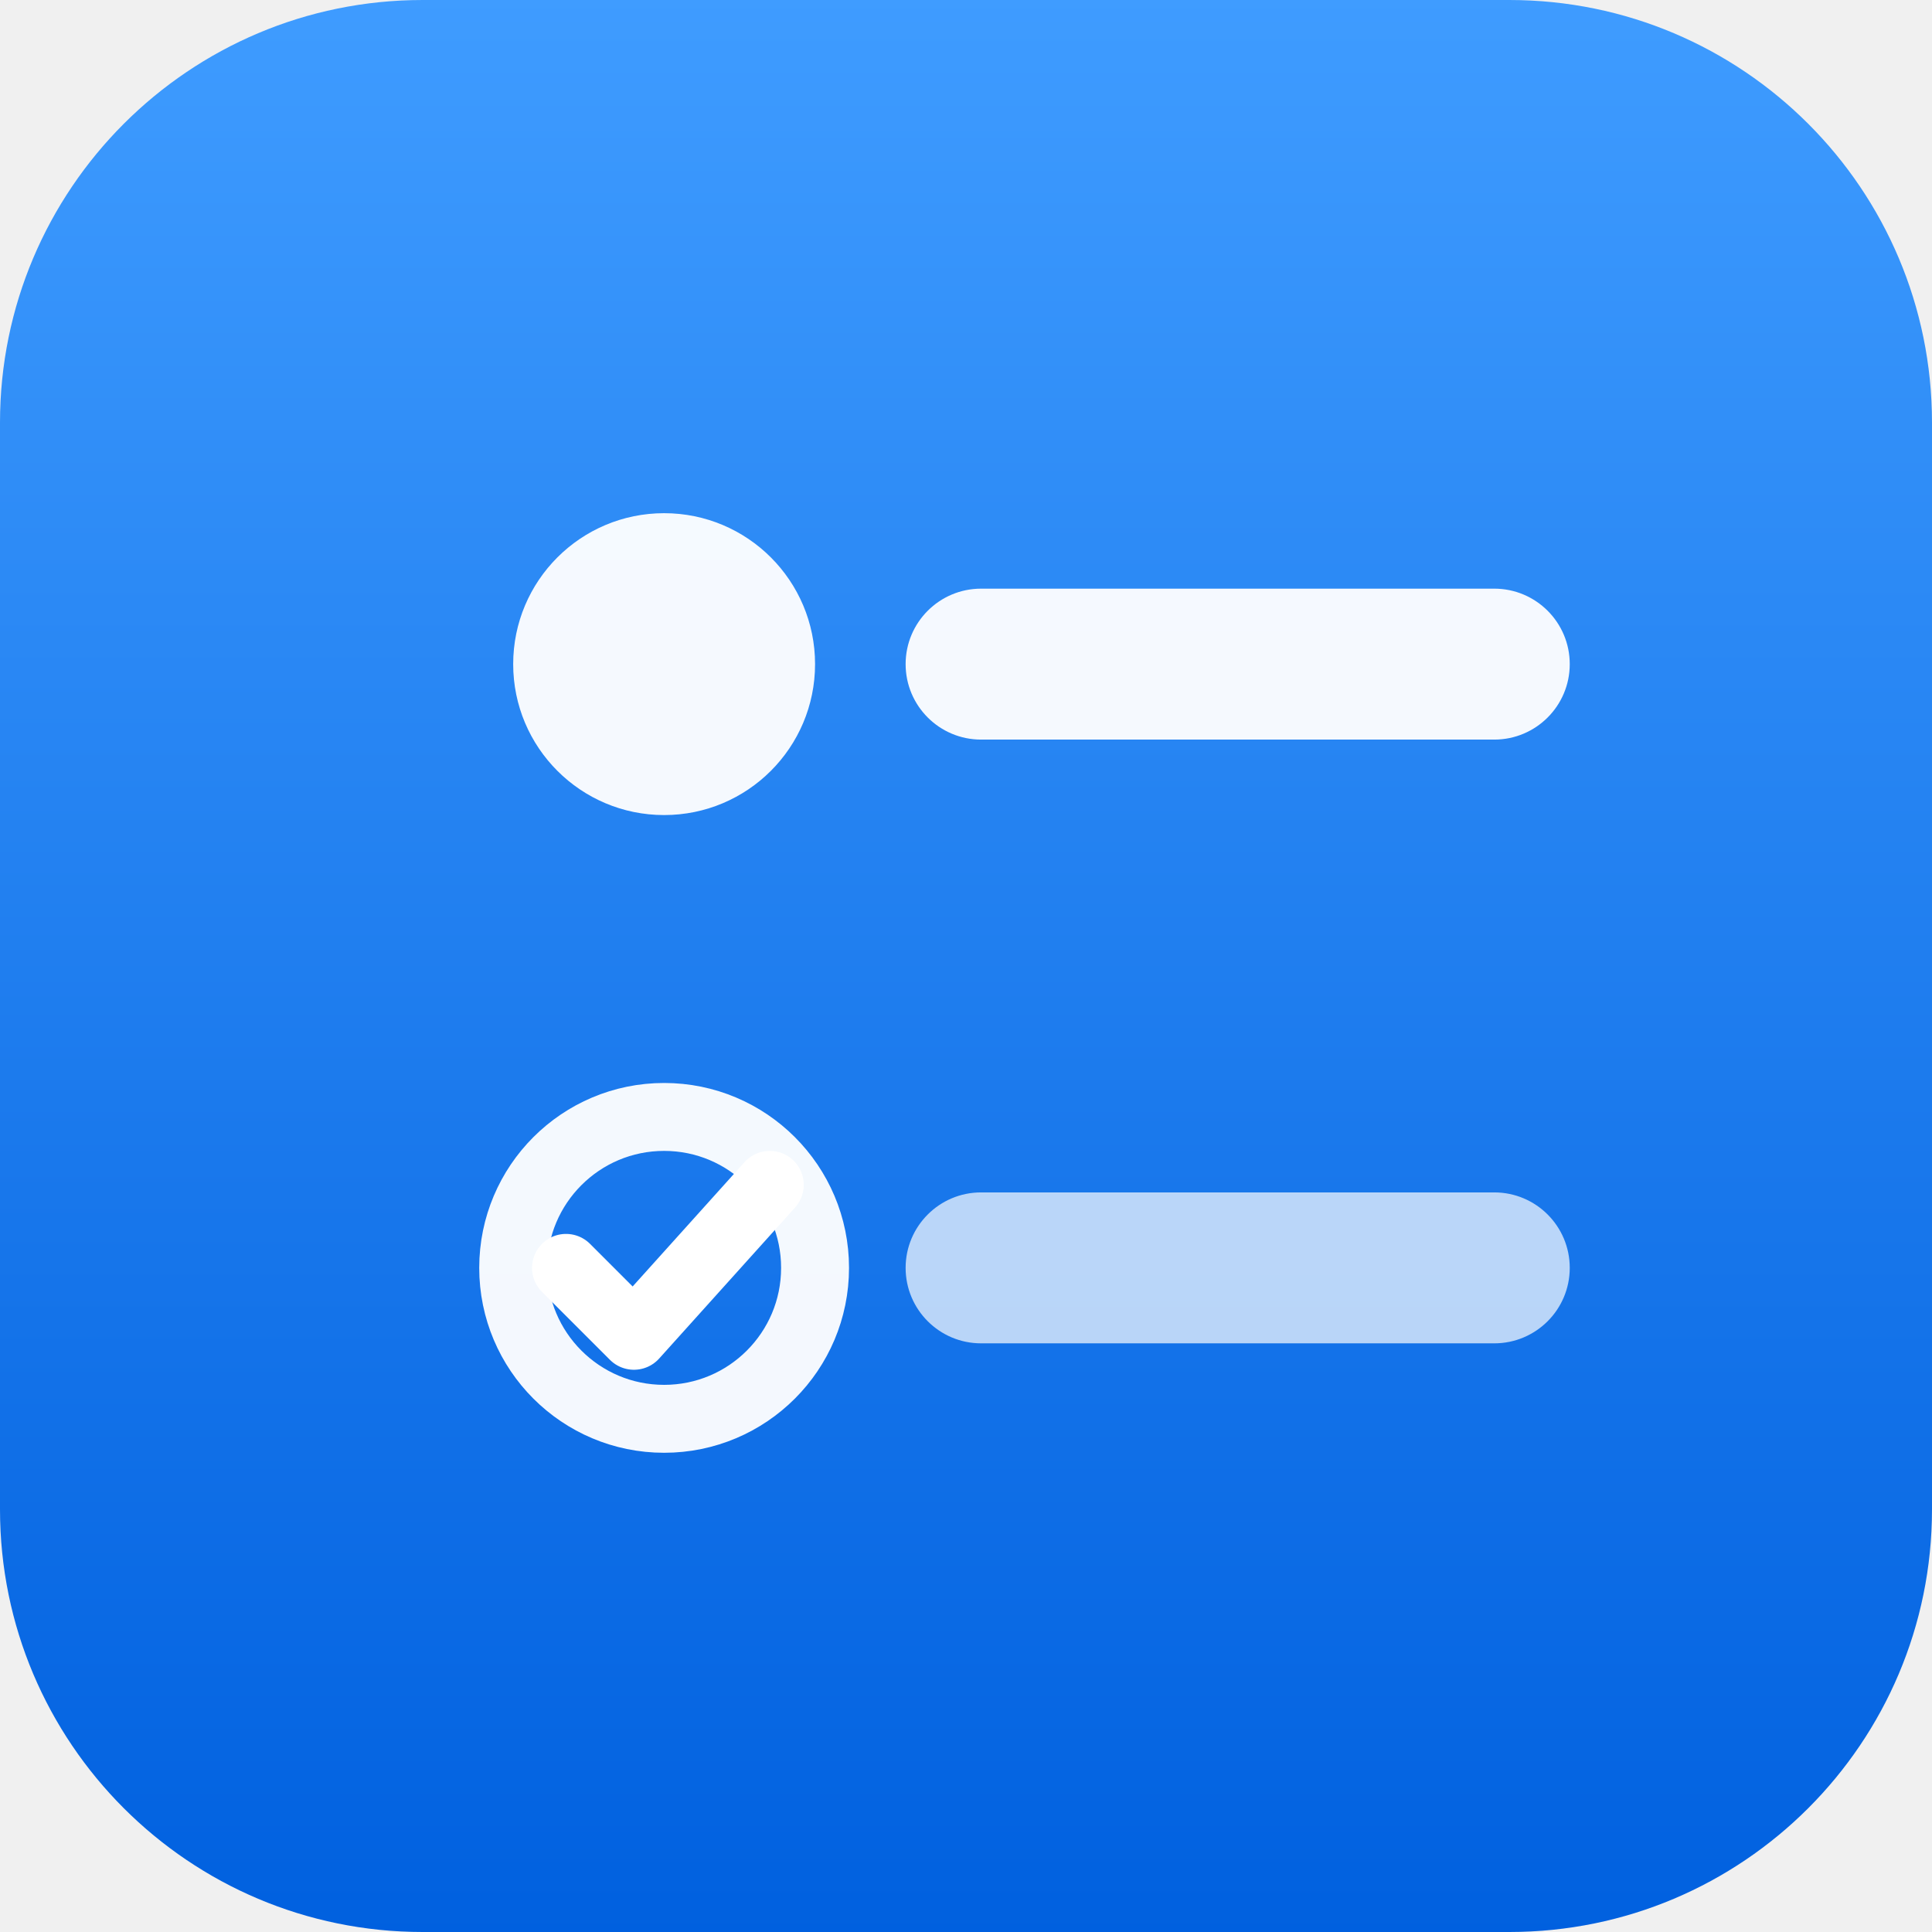
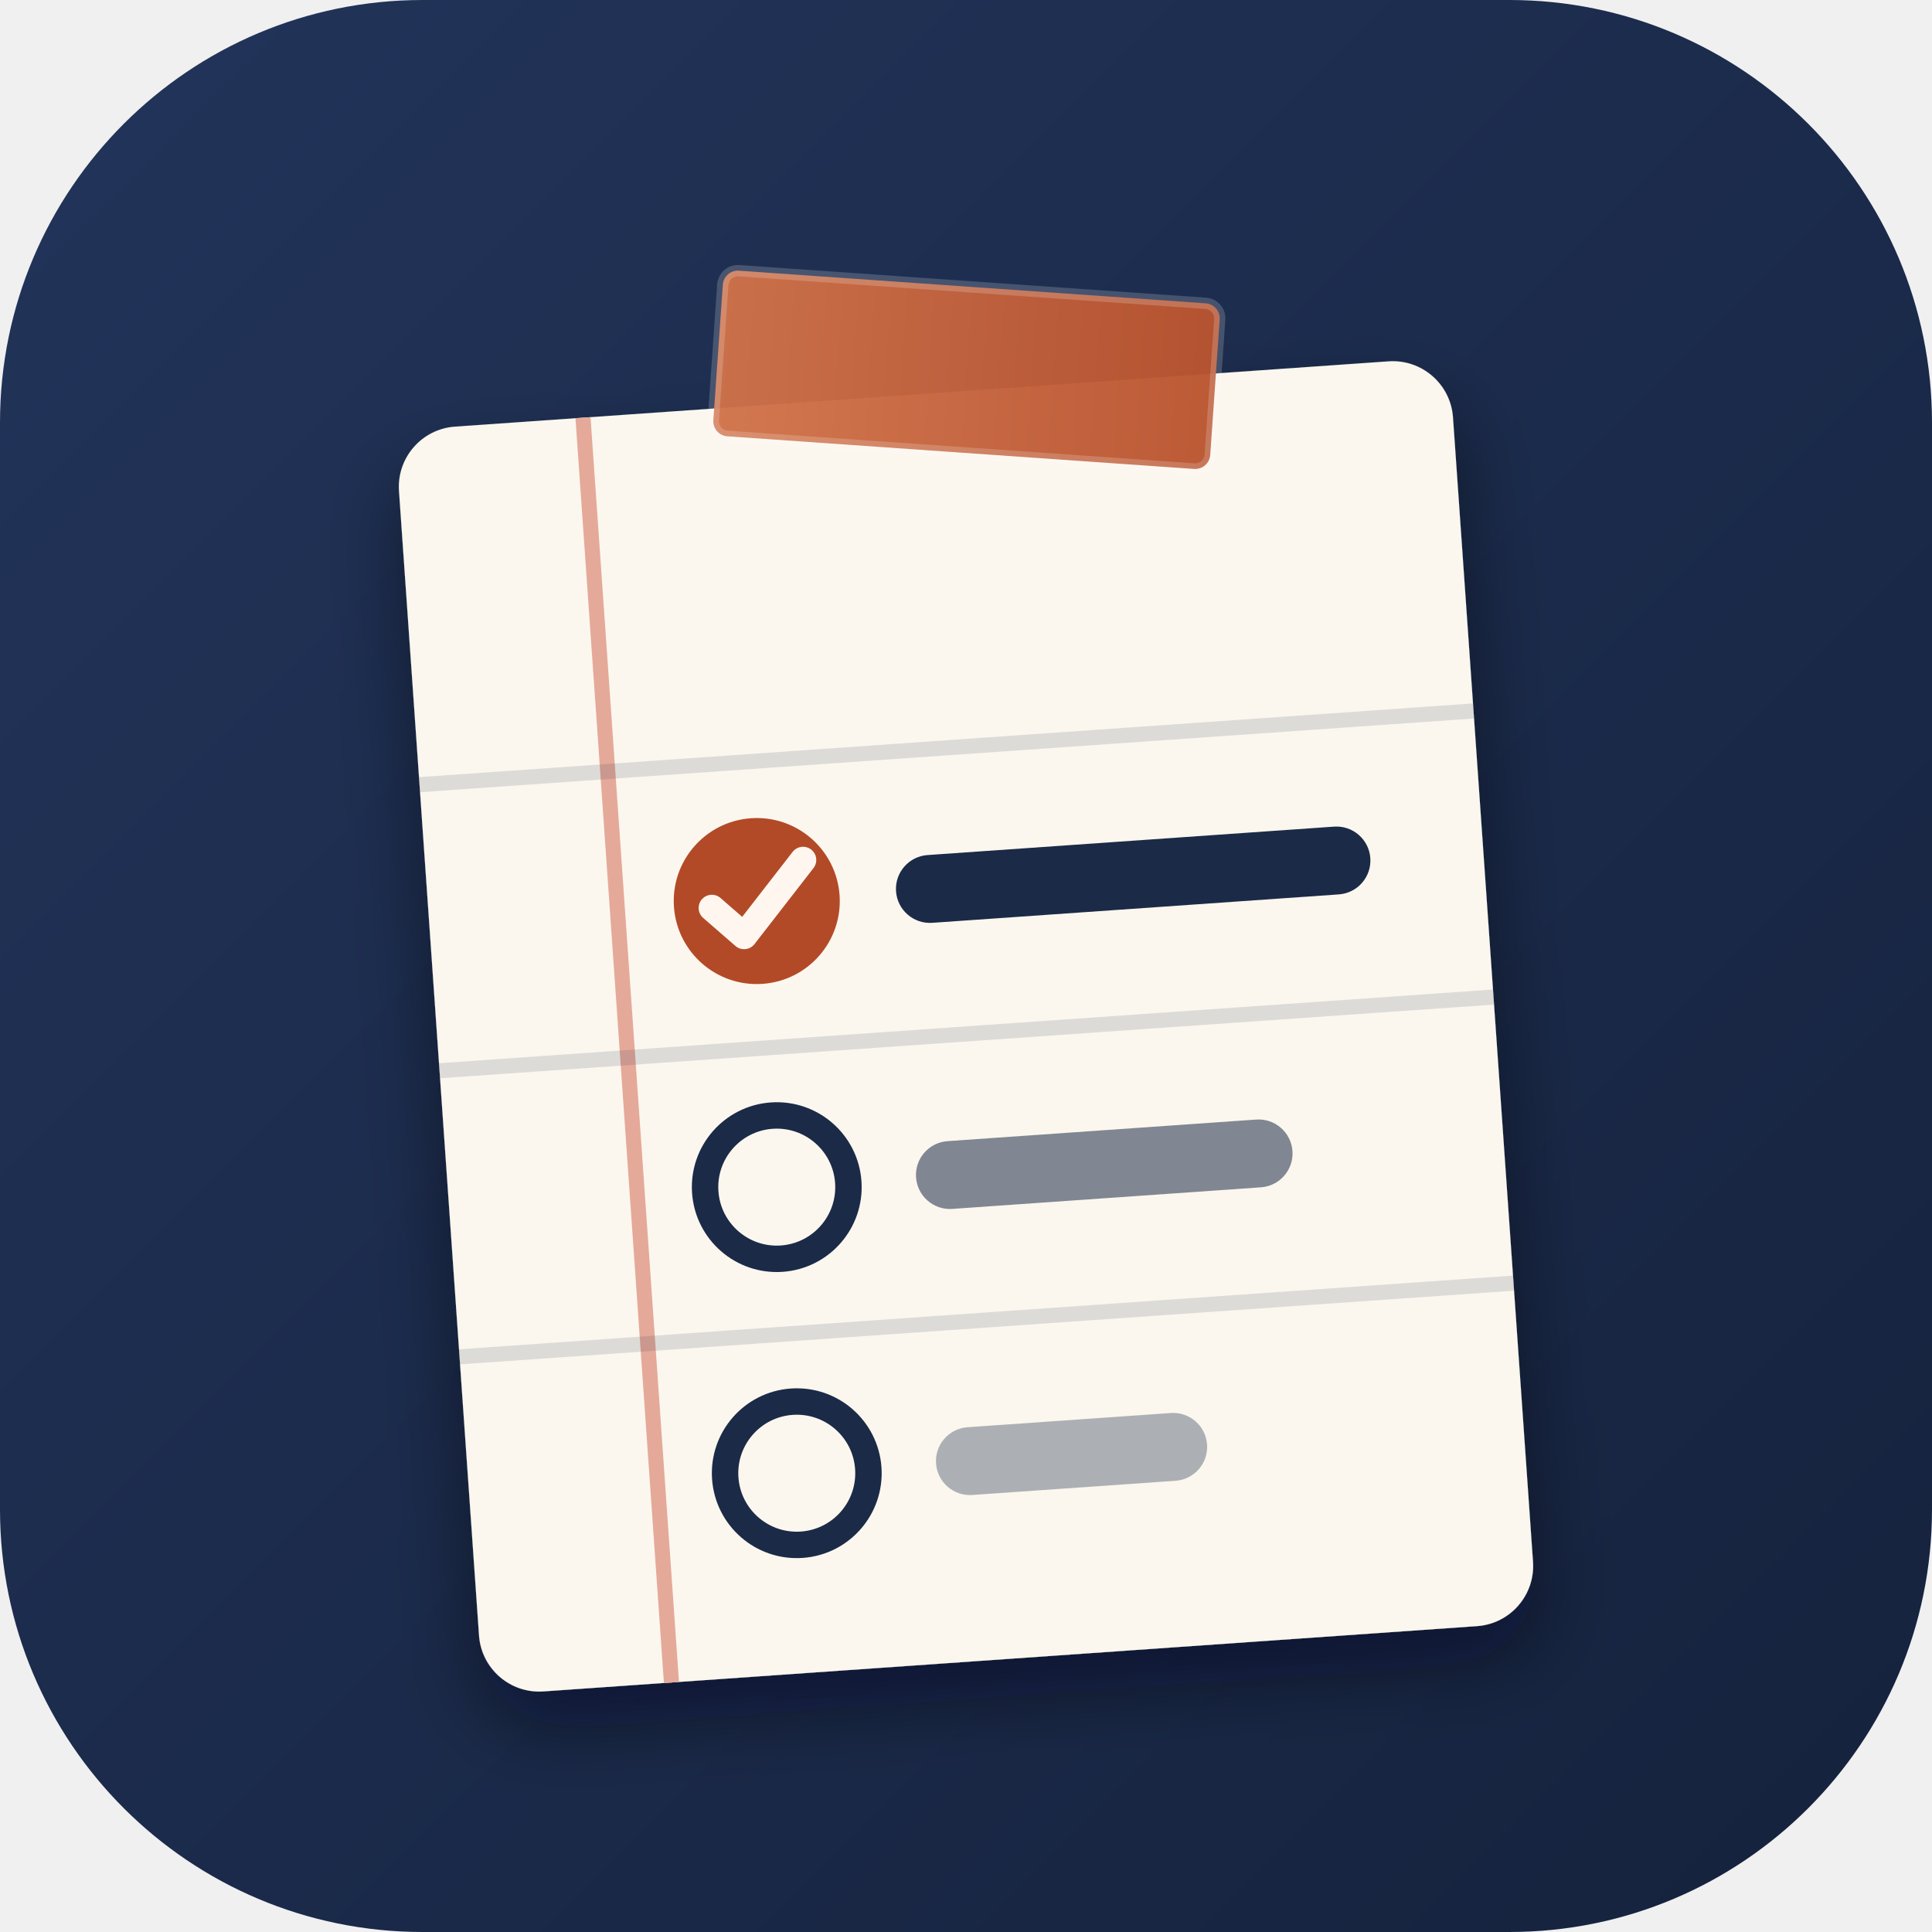
<svg xmlns="http://www.w3.org/2000/svg" viewBox="0 0 512 512" width="512" height="512">
  <defs>
-     <linearGradient id="g" x1="0" y1="0" x2="0" y2="1">
-       <stop offset="0" stop-color="#3f9cff" />
-       <stop offset="1" stop-color="#0060df" />
+     <linearGradient id="bg" x1="0" y1="0" x2="1" y2="1">
+       <stop offset="0" stop-color="#22345a" />
+       <stop offset="1" stop-color="#15223d" />
    </linearGradient>
+     <linearGradient id="tape" x1="0" y1="0" x2="1" y2="0">
+       <stop offset="0" stop-color="#d0724a" />
+       <stop offset="1" stop-color="#b9532f" />
+     </linearGradient>
+     <filter id="shadow" x="-20%" y="-20%" width="140%" height="140%">
+       <feDropShadow dx="0" dy="10" stdDeviation="10" flood-color="#050a16" flood-opacity=".45" />
+     </filter>
  </defs>
-   <rect width="512" height="512" rx="112" fill="url(#g)" />
-   <circle cx="176" cy="176" r="40" fill="#fff" opacity=".95" />
-   <rect x="240" y="156" width="176" height="40" rx="20" fill="#fff" opacity=".95" />
-   <circle cx="176" cy="336" r="40" fill="none" stroke="#fff" stroke-width="18" opacity=".95" />
-   <path d="M150 336l18 18 36-40" fill="none" stroke="#fff" stroke-width="18" stroke-linecap="round" stroke-linejoin="round" />
-   <rect x="240" y="316" width="176" height="40" rx="20" fill="#fff" opacity=".7" />
+   <rect width="512" height="512" rx="112" fill="url(#bg)" />
+   <g transform="rotate(-4 256 272)">
+     <rect x="116" y="104" width="280" height="336" rx="16" fill="#fbf7ee" filter="url(#shadow)" />
+     <rect x="164" y="104" width="4" height="336" fill="#e5a999" />
+     <g fill="#1b2a47" opacity=".14">
+       <rect x="116" y="196" width="280" height="4" />
+       <rect x="116" y="272" width="280" height="4" />
+       <rect x="116" y="348" width="280" height="4" />
+     </g>
+     <circle cx="203" cy="235" r="22" fill="#b34a27" />
+     <path d="M191 236l8 8 17-19" fill="none" stroke="#fff7ef" stroke-width="7" stroke-linecap="round" stroke-linejoin="round" />
+     <rect x="240" y="226" width="126" height="18" rx="9" fill="#1b2a47" />
+     <circle cx="203" cy="311" r="19" fill="none" stroke="#1b2a47" stroke-width="7" />
+     <rect x="240" y="302" width="100" height="18" rx="9" fill="#1b2a47" opacity=".55" />
+     <circle cx="203" cy="387" r="19" fill="none" stroke="#1b2a47" stroke-width="7" />
+     <rect x="240" y="378" width="72" height="18" rx="9" fill="#1b2a47" opacity=".35" />
+   </g>
+   <g transform="rotate(4 256 100)">
+     <rect x="190" y="76" width="132" height="44" rx="4" fill="url(#tape)" opacity=".96" />
+     <rect x="190" y="76" width="132" height="44" rx="4" fill="none" stroke="#fff" stroke-opacity=".18" stroke-width="3" />
+   </g>
</svg>
